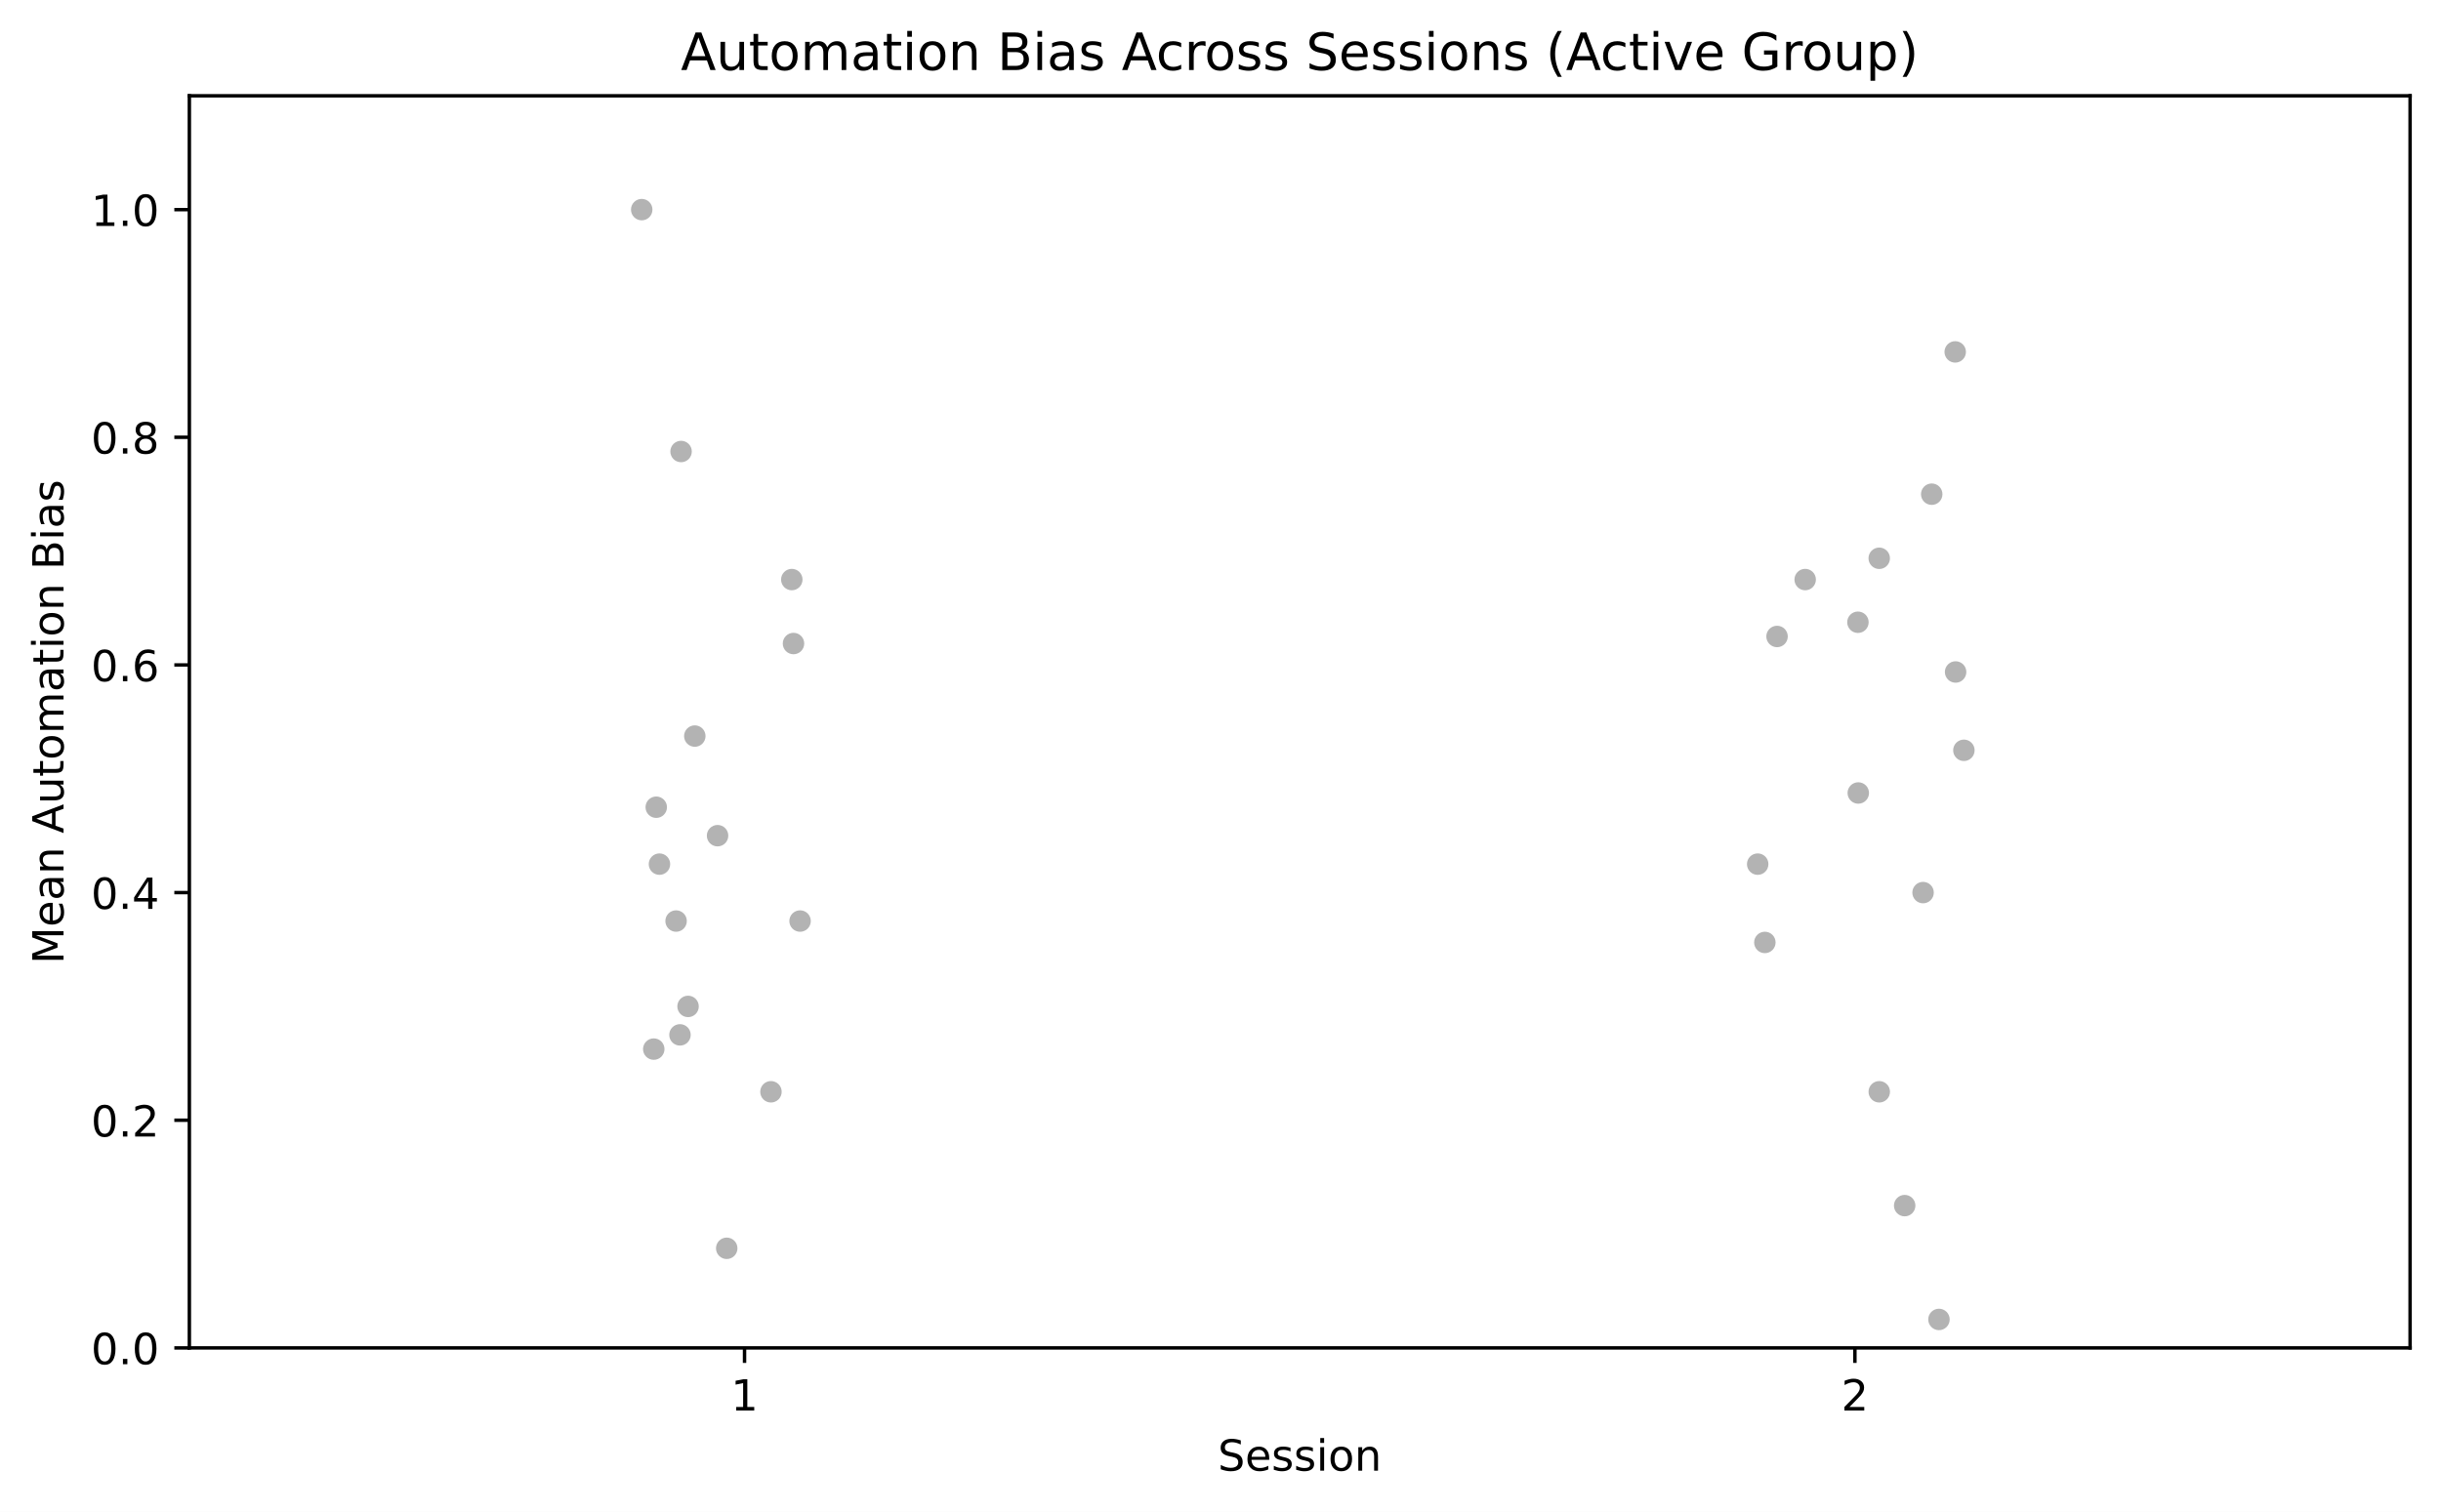
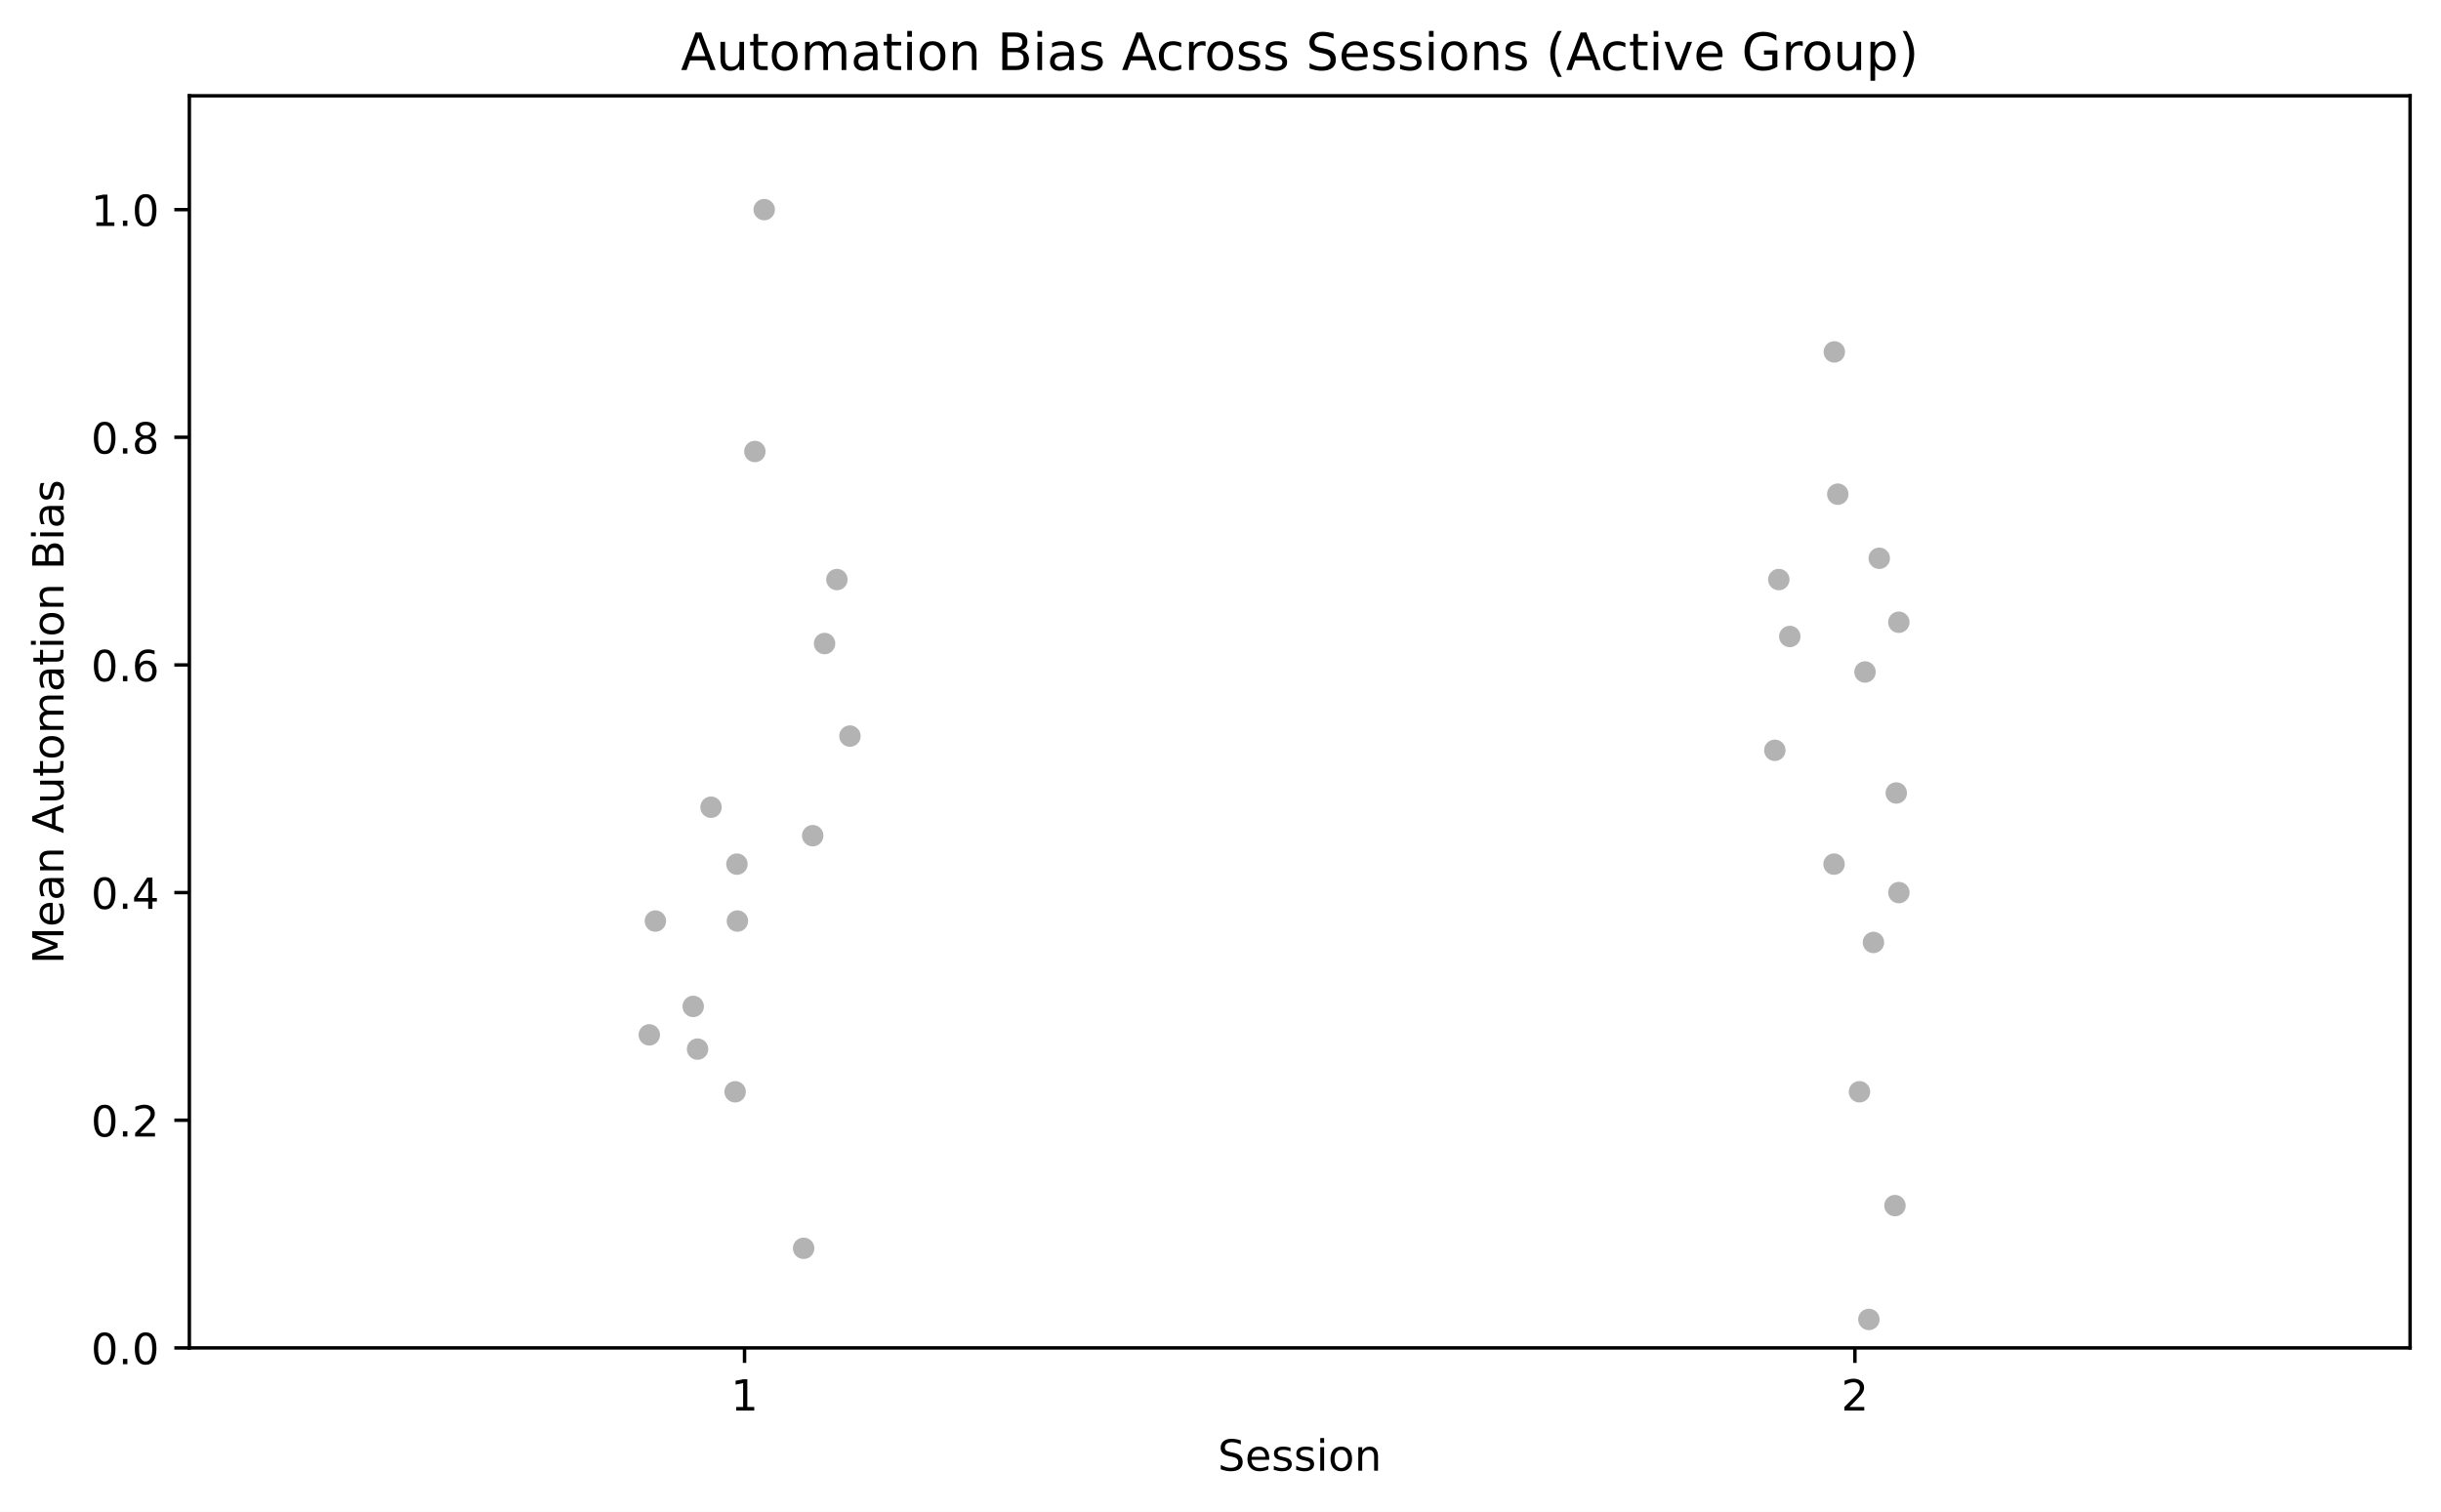
<svg xmlns="http://www.w3.org/2000/svg" xmlns:xlink="http://www.w3.org/1999/xlink" width="568.542pt" height="352.237pt" viewBox="0 0 568.542 352.237" version="1.1">
  <defs>
    <style type="text/css">*{stroke-linejoin: round; stroke-linecap: butt}</style>
  </defs>
  <g id="figure_1">
    <g id="patch_1">
      <path d="M 0 352.237  L 568.542 352.237  L 568.542 0  L 0 0  z " style="fill: #ffffff" />
    </g>
    <g id="axes_1">
      <g id="patch_2">
        <path d="M 44.104 314.036  L 561.342 314.036  L 561.342 22.318  L 44.104 22.318  z " style="fill: #ffffff" />
      </g>
      <g id="matplotlib.axis_1">
        <g id="xtick_1">
          <g id="line2d_1">
            <defs>
-               <path id="mccb408995d" d="M 0 0  L 0 3.5  " style="stroke: #000000; stroke-width: 0.8" />
+               <path id="m6ac993d439" d="M 0 0  L 0 3.5  " style="stroke: #000000; stroke-width: 0.8" />
            </defs>
            <g>
-               <use xlink:href="#mccb408995d" x="173.413" y="314.036" style="stroke: #000000; stroke-width: 0.8" />
+               <use xlink:href="#m6ac993d439" x="173.413" y="314.036" style="stroke: #000000; stroke-width: 0.8" />
            </g>
          </g>
          <g id="text_1">
            <g transform="translate(170.2321 328.6334) scale(0.1 -0.1)">
              <defs>
                <path id="DejaVuSans-14" d="M 794 531  L 1825 531  L 1825 4091  L 703 3866  L 703 4441  L 1819 4666  L 2450 4666  L 2450 531  L 3481 531  L 3481 0  L 794 0  L 794 531  z " transform="scale(0.015625)" />
              </defs>
              <use xlink:href="#DejaVuSans-14" />
            </g>
          </g>
        </g>
        <g id="xtick_2">
          <g id="line2d_2">
            <g>
-               <use xlink:href="#mccb408995d" x="432.032" y="314.036" style="stroke: #000000; stroke-width: 0.8" />
+               <use xlink:href="#m6ac993d439" x="432.032" y="314.036" style="stroke: #000000; stroke-width: 0.8" />
            </g>
          </g>
          <g id="text_2">
            <g transform="translate(428.8509 328.6334) scale(0.1 -0.1)">
              <defs>
                <path id="DejaVuSans-15" d="M 1228 531  L 3431 531  L 3431 0  L 469 0  L 469 531  Q 828 903 1448 1529  Q 2069 2156 2228 2338  Q 2531 2678 2651 2914  Q 2772 3150 2772 3378  Q 2772 3750 2511 3984  Q 2250 4219 1831 4219  Q 1534 4219 1204 4116  Q 875 4013 500 3803  L 500 4441  Q 881 4594 1212 4672  Q 1544 4750 1819 4750  Q 2544 4750 2975 4387  Q 3406 4025 3406 3419  Q 3406 3131 3298 2873  Q 3191 2616 2906 2266  Q 2828 2175 2409 1742  Q 1991 1309 1228 531  z " transform="scale(0.015625)" />
              </defs>
              <use xlink:href="#DejaVuSans-15" />
            </g>
          </g>
        </g>
        <g id="text_3">
          <g transform="translate(283.6454 342.6342) scale(0.1 -0.1)">
            <defs>
              <path id="DejaVuSans-36" d="M 3425 4513  L 3425 3897  Q 3066 4069 2747 4153  Q 2428 4238 2131 4238  Q 1616 4238 1336 4038  Q 1056 3838 1056 3469  Q 1056 3159 1242 3001  Q 1428 2844 1947 2747  L 2328 2669  Q 3034 2534 3370 2195  Q 3706 1856 3706 1288  Q 3706 609 3251 259  Q 2797 -91 1919 -91  Q 1588 -91 1214 -16  Q 841 59 441 206  L 441 856  Q 825 641 1194 531  Q 1563 422 1919 422  Q 2459 422 2753 634  Q 3047 847 3047 1241  Q 3047 1584 2836 1778  Q 2625 1972 2144 2069  L 1759 2144  Q 1053 2284 737 2584  Q 422 2884 422 3419  Q 422 4038 858 4394  Q 1294 4750 2059 4750  Q 2388 4750 2728 4690  Q 3069 4631 3425 4513  z " transform="scale(0.015625)" />
              <path id="DejaVuSans-48" d="M 3597 1894  L 3597 1613  L 953 1613  Q 991 1019 1311 708  Q 1631 397 2203 397  Q 2534 397 2845 478  Q 3156 559 3463 722  L 3463 178  Q 3153 47 2828 -22  Q 2503 -91 2169 -91  Q 1331 -91 842 396  Q 353 884 353 1716  Q 353 2575 817 3079  Q 1281 3584 2069 3584  Q 2775 3584 3186 3129  Q 3597 2675 3597 1894  z M 3022 2063  Q 3016 2534 2758 2815  Q 2500 3097 2075 3097  Q 1594 3097 1305 2825  Q 1016 2553 972 2059  L 3022 2063  z " transform="scale(0.015625)" />
              <path id="DejaVuSans-56" d="M 2834 3397  L 2834 2853  Q 2591 2978 2328 3040  Q 2066 3103 1784 3103  Q 1356 3103 1142 2972  Q 928 2841 928 2578  Q 928 2378 1081 2264  Q 1234 2150 1697 2047  L 1894 2003  Q 2506 1872 2764 1633  Q 3022 1394 3022 966  Q 3022 478 2636 193  Q 2250 -91 1575 -91  Q 1294 -91 989 -36  Q 684 19 347 128  L 347 722  Q 666 556 975 473  Q 1284 391 1588 391  Q 1994 391 2212 530  Q 2431 669 2431 922  Q 2431 1156 2273 1281  Q 2116 1406 1581 1522  L 1381 1569  Q 847 1681 609 1914  Q 372 2147 372 2553  Q 372 3047 722 3315  Q 1072 3584 1716 3584  Q 2034 3584 2315 3537  Q 2597 3491 2834 3397  z " transform="scale(0.015625)" />
              <path id="DejaVuSans-4c" d="M 603 3500  L 1178 3500  L 1178 0  L 603 0  L 603 3500  z M 603 4863  L 1178 4863  L 1178 4134  L 603 4134  L 603 4863  z " transform="scale(0.015625)" />
              <path id="DejaVuSans-52" d="M 1959 3097  Q 1497 3097 1228 2736  Q 959 2375 959 1747  Q 959 1119 1226 758  Q 1494 397 1959 397  Q 2419 397 2687 759  Q 2956 1122 2956 1747  Q 2956 2369 2687 2733  Q 2419 3097 1959 3097  z M 1959 3584  Q 2709 3584 3137 3096  Q 3566 2609 3566 1747  Q 3566 888 3137 398  Q 2709 -91 1959 -91  Q 1206 -91 779 398  Q 353 888 353 1747  Q 353 2609 779 3096  Q 1206 3584 1959 3584  z " transform="scale(0.015625)" />
              <path id="DejaVuSans-51" d="M 3513 2113  L 3513 0  L 2938 0  L 2938 2094  Q 2938 2591 2744 2837  Q 2550 3084 2163 3084  Q 1697 3084 1428 2787  Q 1159 2491 1159 1978  L 1159 0  L 581 0  L 581 3500  L 1159 3500  L 1159 2956  Q 1366 3272 1645 3428  Q 1925 3584 2291 3584  Q 2894 3584 3203 3211  Q 3513 2838 3513 2113  z " transform="scale(0.015625)" />
            </defs>
            <use xlink:href="#DejaVuSans-36" />
            <use xlink:href="#DejaVuSans-48" transform="translate(63.48438 0)" />
            <use xlink:href="#DejaVuSans-56" transform="translate(125.0156 0)" />
            <use xlink:href="#DejaVuSans-56" transform="translate(177.1094 0)" />
            <use xlink:href="#DejaVuSans-4c" transform="translate(229.2031 0)" />
            <use xlink:href="#DejaVuSans-52" transform="translate(256.9844 0)" />
            <use xlink:href="#DejaVuSans-51" transform="translate(318.1719 0)" />
          </g>
        </g>
      </g>
      <g id="matplotlib.axis_2">
        <g id="ytick_1">
          <g id="line2d_3">
            <defs>
-               <path id="m0bf0b226f0" d="M 0 0  L -3.5 0  " style="stroke: #000000; stroke-width: 0.8" />
+               <path id="md868c5c131" d="M 0 0  L -3.5 0  " style="stroke: #000000; stroke-width: 0.8" />
            </defs>
            <g>
-               <use xlink:href="#m0bf0b226f0" x="44.104" y="314.036" style="stroke: #000000; stroke-width: 0.8" />
+               <use xlink:href="#md868c5c131" x="44.104" y="314.036" style="stroke: #000000; stroke-width: 0.8" />
            </g>
          </g>
          <g id="text_4">
            <g transform="translate(21.20078 317.8346) scale(0.1 -0.1)">
              <defs>
                <path id="DejaVuSans-13" d="M 2034 4250  Q 1547 4250 1301 3770  Q 1056 3291 1056 2328  Q 1056 1369 1301 889  Q 1547 409 2034 409  Q 2525 409 2770 889  Q 3016 1369 3016 2328  Q 3016 3291 2770 3770  Q 2525 4250 2034 4250  z M 2034 4750  Q 2819 4750 3233 4129  Q 3647 3509 3647 2328  Q 3647 1150 3233 529  Q 2819 -91 2034 -91  Q 1250 -91 836 529  Q 422 1150 422 2328  Q 422 3509 836 4129  Q 1250 4750 2034 4750  z " transform="scale(0.015625)" />
                <path id="DejaVuSans-11" d="M 684 794  L 1344 794  L 1344 0  L 684 0  L 684 794  z " transform="scale(0.015625)" />
              </defs>
              <use xlink:href="#DejaVuSans-13" />
              <use xlink:href="#DejaVuSans-11" transform="translate(63.625 0)" />
              <use xlink:href="#DejaVuSans-13" transform="translate(95.40625 0)" />
            </g>
          </g>
        </g>
        <g id="ytick_2">
          <g id="line2d_4">
            <g>
-               <use xlink:href="#m0bf0b226f0" x="44.104" y="260.996" style="stroke: #000000; stroke-width: 0.8" />
+               <use xlink:href="#md868c5c131" x="44.104" y="260.996" style="stroke: #000000; stroke-width: 0.8" />
            </g>
          </g>
          <g id="text_5">
            <g transform="translate(21.20078 264.795) scale(0.1 -0.1)">
              <use xlink:href="#DejaVuSans-13" />
              <use xlink:href="#DejaVuSans-11" transform="translate(63.625 0)" />
              <use xlink:href="#DejaVuSans-15" transform="translate(95.40625 0)" />
            </g>
          </g>
        </g>
        <g id="ytick_3">
          <g id="line2d_5">
            <g>
-               <use xlink:href="#m0bf0b226f0" x="44.104" y="207.957" style="stroke: #000000; stroke-width: 0.8" />
+               <use xlink:href="#md868c5c131" x="44.104" y="207.957" style="stroke: #000000; stroke-width: 0.8" />
            </g>
          </g>
          <g id="text_6">
            <g transform="translate(21.20078 211.7555) scale(0.1 -0.1)">
              <defs>
                <path id="DejaVuSans-17" d="M 2419 4116  L 825 1625  L 2419 1625  L 2419 4116  z M 2253 4666  L 3047 4666  L 3047 1625  L 3713 1625  L 3713 1100  L 3047 1100  L 3047 0  L 2419 0  L 2419 1100  L 313 1100  L 313 1709  L 2253 4666  z " transform="scale(0.015625)" />
              </defs>
              <use xlink:href="#DejaVuSans-13" />
              <use xlink:href="#DejaVuSans-11" transform="translate(63.625 0)" />
              <use xlink:href="#DejaVuSans-17" transform="translate(95.40625 0)" />
            </g>
          </g>
        </g>
        <g id="ytick_4">
          <g id="line2d_6">
            <g>
-               <use xlink:href="#m0bf0b226f0" x="44.104" y="154.917" style="stroke: #000000; stroke-width: 0.8" />
+               <use xlink:href="#md868c5c131" x="44.104" y="154.917" style="stroke: #000000; stroke-width: 0.8" />
            </g>
          </g>
          <g id="text_7">
            <g transform="translate(21.20078 158.7159) scale(0.1 -0.1)">
              <defs>
                <path id="DejaVuSans-19" d="M 2113 2584  Q 1688 2584 1439 2293  Q 1191 2003 1191 1497  Q 1191 994 1439 701  Q 1688 409 2113 409  Q 2538 409 2786 701  Q 3034 994 3034 1497  Q 3034 2003 2786 2293  Q 2538 2584 2113 2584  z M 3366 4563  L 3366 3988  Q 3128 4100 2886 4159  Q 2644 4219 2406 4219  Q 1781 4219 1451 3797  Q 1122 3375 1075 2522  Q 1259 2794 1537 2939  Q 1816 3084 2150 3084  Q 2853 3084 3261 2657  Q 3669 2231 3669 1497  Q 3669 778 3244 343  Q 2819 -91 2113 -91  Q 1303 -91 875 529  Q 447 1150 447 2328  Q 447 3434 972 4092  Q 1497 4750 2381 4750  Q 2619 4750 2861 4703  Q 3103 4656 3366 4563  z " transform="scale(0.015625)" />
              </defs>
              <use xlink:href="#DejaVuSans-13" />
              <use xlink:href="#DejaVuSans-11" transform="translate(63.625 0)" />
              <use xlink:href="#DejaVuSans-19" transform="translate(95.40625 0)" />
            </g>
          </g>
        </g>
        <g id="ytick_5">
          <g id="line2d_7">
            <g>
-               <use xlink:href="#m0bf0b226f0" x="44.104" y="101.877" style="stroke: #000000; stroke-width: 0.8" />
+               <use xlink:href="#md868c5c131" x="44.104" y="101.877" style="stroke: #000000; stroke-width: 0.8" />
            </g>
          </g>
          <g id="text_8">
            <g transform="translate(21.20078 105.6763) scale(0.1 -0.1)">
              <defs>
                <path id="DejaVuSans-1b" d="M 2034 2216  Q 1584 2216 1326 1975  Q 1069 1734 1069 1313  Q 1069 891 1326 650  Q 1584 409 2034 409  Q 2484 409 2743 651  Q 3003 894 3003 1313  Q 3003 1734 2745 1975  Q 2488 2216 2034 2216  z M 1403 2484  Q 997 2584 770 2862  Q 544 3141 544 3541  Q 544 4100 942 4425  Q 1341 4750 2034 4750  Q 2731 4750 3128 4425  Q 3525 4100 3525 3541  Q 3525 3141 3298 2862  Q 3072 2584 2669 2484  Q 3125 2378 3379 2068  Q 3634 1759 3634 1313  Q 3634 634 3220 271  Q 2806 -91 2034 -91  Q 1263 -91 848 271  Q 434 634 434 1313  Q 434 1759 690 2068  Q 947 2378 1403 2484  z M 1172 3481  Q 1172 3119 1398 2916  Q 1625 2713 2034 2713  Q 2441 2713 2670 2916  Q 2900 3119 2900 3481  Q 2900 3844 2670 4047  Q 2441 4250 2034 4250  Q 1625 4250 1398 4047  Q 1172 3844 1172 3481  z " transform="scale(0.015625)" />
              </defs>
              <use xlink:href="#DejaVuSans-13" />
              <use xlink:href="#DejaVuSans-11" transform="translate(63.625 0)" />
              <use xlink:href="#DejaVuSans-1b" transform="translate(95.40625 0)" />
            </g>
          </g>
        </g>
        <g id="ytick_6">
          <g id="line2d_8">
            <g>
-               <use xlink:href="#m0bf0b226f0" x="44.104" y="48.838" style="stroke: #000000; stroke-width: 0.8" />
+               <use xlink:href="#md868c5c131" x="44.104" y="48.838" style="stroke: #000000; stroke-width: 0.8" />
            </g>
          </g>
          <g id="text_9">
            <g transform="translate(21.20078 52.63674) scale(0.1 -0.1)">
              <use xlink:href="#DejaVuSans-14" />
              <use xlink:href="#DejaVuSans-11" transform="translate(63.625 0)" />
              <use xlink:href="#DejaVuSans-13" transform="translate(95.40625 0)" />
            </g>
          </g>
        </g>
        <g id="text_10">
          <g transform="translate(14.79844 224.5871) rotate(-90) scale(0.1 -0.1)">
            <defs>
              <path id="DejaVuSans-30" d="M 628 4666  L 1569 4666  L 2759 1491  L 3956 4666  L 4897 4666  L 4897 0  L 4281 0  L 4281 4097  L 3078 897  L 2444 897  L 1241 4097  L 1241 0  L 628 0  L 628 4666  z " transform="scale(0.015625)" />
              <path id="DejaVuSans-44" d="M 2194 1759  Q 1497 1759 1228 1600  Q 959 1441 959 1056  Q 959 750 1161 570  Q 1363 391 1709 391  Q 2188 391 2477 730  Q 2766 1069 2766 1631  L 2766 1759  L 2194 1759  z M 3341 1997  L 3341 0  L 2766 0  L 2766 531  Q 2569 213 2275 61  Q 1981 -91 1556 -91  Q 1019 -91 701 211  Q 384 513 384 1019  Q 384 1609 779 1909  Q 1175 2209 1959 2209  L 2766 2209  L 2766 2266  Q 2766 2663 2505 2880  Q 2244 3097 1772 3097  Q 1472 3097 1187 3025  Q 903 2953 641 2809  L 641 3341  Q 956 3463 1253 3523  Q 1550 3584 1831 3584  Q 2591 3584 2966 3190  Q 3341 2797 3341 1997  z " transform="scale(0.015625)" />
              <path id="DejaVuSans-3" transform="scale(0.015625)" />
              <path id="DejaVuSans-24" d="M 2188 4044  L 1331 1722  L 3047 1722  L 2188 4044  z M 1831 4666  L 2547 4666  L 4325 0  L 3669 0  L 3244 1197  L 1141 1197  L 716 0  L 50 0  L 1831 4666  z " transform="scale(0.015625)" />
              <path id="DejaVuSans-58" d="M 544 1381  L 544 3500  L 1119 3500  L 1119 1403  Q 1119 906 1312 657  Q 1506 409 1894 409  Q 2359 409 2629 706  Q 2900 1003 2900 1516  L 2900 3500  L 3475 3500  L 3475 0  L 2900 0  L 2900 538  Q 2691 219 2414 64  Q 2138 -91 1772 -91  Q 1169 -91 856 284  Q 544 659 544 1381  z M 1991 3584  L 1991 3584  z " transform="scale(0.015625)" />
              <path id="DejaVuSans-57" d="M 1172 4494  L 1172 3500  L 2356 3500  L 2356 3053  L 1172 3053  L 1172 1153  Q 1172 725 1289 603  Q 1406 481 1766 481  L 2356 481  L 2356 0  L 1766 0  Q 1100 0 847 248  Q 594 497 594 1153  L 594 3053  L 172 3053  L 172 3500  L 594 3500  L 594 4494  L 1172 4494  z " transform="scale(0.015625)" />
              <path id="DejaVuSans-50" d="M 3328 2828  Q 3544 3216 3844 3400  Q 4144 3584 4550 3584  Q 5097 3584 5394 3201  Q 5691 2819 5691 2113  L 5691 0  L 5113 0  L 5113 2094  Q 5113 2597 4934 2840  Q 4756 3084 4391 3084  Q 3944 3084 3684 2787  Q 3425 2491 3425 1978  L 3425 0  L 2847 0  L 2847 2094  Q 2847 2600 2669 2842  Q 2491 3084 2119 3084  Q 1678 3084 1418 2786  Q 1159 2488 1159 1978  L 1159 0  L 581 0  L 581 3500  L 1159 3500  L 1159 2956  Q 1356 3278 1631 3431  Q 1906 3584 2284 3584  Q 2666 3584 2933 3390  Q 3200 3197 3328 2828  z " transform="scale(0.015625)" />
              <path id="DejaVuSans-25" d="M 1259 2228  L 1259 519  L 2272 519  Q 2781 519 3026 730  Q 3272 941 3272 1375  Q 3272 1813 3026 2020  Q 2781 2228 2272 2228  L 1259 2228  z M 1259 4147  L 1259 2741  L 2194 2741  Q 2656 2741 2882 2914  Q 3109 3088 3109 3444  Q 3109 3797 2882 3972  Q 2656 4147 2194 4147  L 1259 4147  z M 628 4666  L 2241 4666  Q 2963 4666 3353 4366  Q 3744 4066 3744 3513  Q 3744 3084 3544 2831  Q 3344 2578 2956 2516  Q 3422 2416 3680 2098  Q 3938 1781 3938 1306  Q 3938 681 3513 340  Q 3088 0 2303 0  L 628 0  L 628 4666  z " transform="scale(0.015625)" />
            </defs>
            <use xlink:href="#DejaVuSans-30" />
            <use xlink:href="#DejaVuSans-48" transform="translate(86.28125 0)" />
            <use xlink:href="#DejaVuSans-44" transform="translate(147.8125 0)" />
            <use xlink:href="#DejaVuSans-51" transform="translate(209.0938 0)" />
            <use xlink:href="#DejaVuSans-3" transform="translate(272.4688 0)" />
            <use xlink:href="#DejaVuSans-24" transform="translate(304.25 0)" />
            <use xlink:href="#DejaVuSans-58" transform="translate(372.6562 0)" />
            <use xlink:href="#DejaVuSans-57" transform="translate(436.0312 0)" />
            <use xlink:href="#DejaVuSans-52" transform="translate(475.2344 0)" />
            <use xlink:href="#DejaVuSans-50" transform="translate(536.4219 0)" />
            <use xlink:href="#DejaVuSans-44" transform="translate(633.8281 0)" />
            <use xlink:href="#DejaVuSans-57" transform="translate(695.1094 0)" />
            <use xlink:href="#DejaVuSans-4c" transform="translate(734.3125 0)" />
            <use xlink:href="#DejaVuSans-52" transform="translate(762.0938 0)" />
            <use xlink:href="#DejaVuSans-51" transform="translate(823.2812 0)" />
            <use xlink:href="#DejaVuSans-3" transform="translate(886.6562 0)" />
            <use xlink:href="#DejaVuSans-25" transform="translate(918.4375 0)" />
            <use xlink:href="#DejaVuSans-4c" transform="translate(987.0469 0)" />
            <use xlink:href="#DejaVuSans-44" transform="translate(1014.828 0)" />
            <use xlink:href="#DejaVuSans-56" transform="translate(1076.109 0)" />
          </g>
        </g>
      </g>
      <g id="patch_3">
        <path d="M 44.104 314.036  L 44.104 22.318  " style="fill: none; stroke: #000000; stroke-width: 0.8; stroke-linejoin: miter; stroke-linecap: square" />
      </g>
      <g id="patch_4">
        <path d="M 561.342 314.036  L 561.342 22.318  " style="fill: none; stroke: #000000; stroke-width: 0.8; stroke-linejoin: miter; stroke-linecap: square" />
      </g>
      <g id="patch_5">
        <path d="M 44.104 314.036  L 561.342 314.036  " style="fill: none; stroke: #000000; stroke-width: 0.8; stroke-linejoin: miter; stroke-linecap: square" />
      </g>
      <g id="patch_6">
        <path d="M 44.104 22.318  L 561.342 22.318  " style="fill: none; stroke: #000000; stroke-width: 0.8; stroke-linejoin: miter; stroke-linecap: square" />
      </g>
      <g id="PathCollection_1">
        <defs>
-           <path id="m520f16ffe3" d="M 0 2.5  C 0.663 2.5 1.299 2.237 1.768 1.768  C 2.237 1.299 2.5 0.663 2.5 0  C 2.5 -0.663 2.237 -1.299 1.768 -1.768  C 1.299 -2.237 0.663 -2.5 0 -2.5  C -0.663 -2.5 -1.299 -2.237 -1.768 -1.768  C -2.237 -1.299 -2.5 -0.663 -2.5 0  C -2.5 0.663 -2.237 1.299 -1.768 1.768  C -1.299 2.237 -0.663 2.5 0 2.5  z " />
+           <path id="me5fdef4984" d="M 0 2.5  C 0.663 2.5 1.299 2.237 1.768 1.768  C 2.237 1.299 2.5 0.663 2.5 0  C 2.5 -0.663 2.237 -1.299 1.768 -1.768  C 1.299 -2.237 0.663 -2.5 0 -2.5  C -0.663 -2.5 -1.299 -2.237 -1.768 -1.768  C -2.237 -1.299 -2.5 -0.663 -2.5 0  C -2.5 0.663 -2.237 1.299 -1.768 1.768  C -1.299 2.237 -0.663 2.5 0 2.5  z " />
        </defs>
-         <g clip-path="url(#p115db76276)">
-           <use xlink:href="#m520f16ffe3" x="179.566" y="254.366" style="fill-opacity: 0.3" />
-           <use xlink:href="#m520f16ffe3" x="184.421" y="135.027" style="fill-opacity: 0.3" />
-           <use xlink:href="#m520f16ffe3" x="160.257" y="234.476" style="fill-opacity: 0.3" />
-           <use xlink:href="#m520f16ffe3" x="169.264" y="290.831" style="fill-opacity: 0.3" />
-           <use xlink:href="#m520f16ffe3" x="152.269" y="244.421" style="fill-opacity: 0.3" />
-           <use xlink:href="#m520f16ffe3" x="186.347" y="214.587" style="fill-opacity: 0.3" />
-           <use xlink:href="#m520f16ffe3" x="184.816" y="149.931" style="fill-opacity: 0.3" />
-           <use xlink:href="#m520f16ffe3" x="153.596" y="201.327" style="fill-opacity: 0.3" />
-           <use xlink:href="#m520f16ffe3" x="158.63" y="105.192" style="fill-opacity: 0.3" />
-           <use xlink:href="#m520f16ffe3" x="149.464" y="48.838" style="fill-opacity: 0.3" />
-           <use xlink:href="#m520f16ffe3" x="167.129" y="194.697" style="fill-opacity: 0.3" />
-           <use xlink:href="#m520f16ffe3" x="161.829" y="171.492" style="fill-opacity: 0.3" />
-           <use xlink:href="#m520f16ffe3" x="157.469" y="214.587" style="fill-opacity: 0.3" />
-           <use xlink:href="#m520f16ffe3" x="158.375" y="241.106" style="fill-opacity: 0.3" />
-           <use xlink:href="#m520f16ffe3" x="152.85" y="188.067" style="fill-opacity: 0.3" />
+         <g clip-path="url(#p137165abcf)">
+           <use xlink:href="#me5fdef4984" x="171.224" y="254.366" style="fill-opacity: 0.3" />
+           <use xlink:href="#me5fdef4984" x="194.926" y="135.027" style="fill-opacity: 0.3" />
+           <use xlink:href="#me5fdef4984" x="161.456" y="234.476" style="fill-opacity: 0.3" />
+           <use xlink:href="#me5fdef4984" x="187.176" y="290.831" style="fill-opacity: 0.3" />
+           <use xlink:href="#me5fdef4984" x="162.47" y="244.421" style="fill-opacity: 0.3" />
+           <use xlink:href="#me5fdef4984" x="152.647" y="214.587" style="fill-opacity: 0.3" />
+           <use xlink:href="#me5fdef4984" x="192.055" y="149.931" style="fill-opacity: 0.3" />
+           <use xlink:href="#me5fdef4984" x="171.643" y="201.327" style="fill-opacity: 0.3" />
+           <use xlink:href="#me5fdef4984" x="175.817" y="105.192" style="fill-opacity: 0.3" />
+           <use xlink:href="#me5fdef4984" x="177.995" y="48.838" style="fill-opacity: 0.3" />
+           <use xlink:href="#me5fdef4984" x="189.289" y="194.697" style="fill-opacity: 0.3" />
+           <use xlink:href="#me5fdef4984" x="197.96" y="171.492" style="fill-opacity: 0.3" />
+           <use xlink:href="#me5fdef4984" x="171.75" y="214.587" style="fill-opacity: 0.3" />
+           <use xlink:href="#me5fdef4984" x="151.229" y="241.106" style="fill-opacity: 0.3" />
+           <use xlink:href="#me5fdef4984" x="165.611" y="188.067" style="fill-opacity: 0.3" />
        </g>
      </g>
      <g id="PathCollection_2">
-         <g clip-path="url(#p115db76276)">
-           <use xlink:href="#m520f16ffe3" x="437.706" y="254.366" style="fill-opacity: 0.3" />
-           <use xlink:href="#m520f16ffe3" x="449.924" y="115.137" style="fill-opacity: 0.3" />
-           <use xlink:href="#m520f16ffe3" x="409.389" y="201.327" style="fill-opacity: 0.3" />
-           <use xlink:href="#m520f16ffe3" x="451.612" y="307.406" style="fill-opacity: 0.3" />
-           <use xlink:href="#m520f16ffe3" x="437.697" y="130.068" style="fill-opacity: 0.3" />
-           <use xlink:href="#m520f16ffe3" x="432.817" y="184.752" style="fill-opacity: 0.3" />
-           <use xlink:href="#m520f16ffe3" x="443.623" y="280.886" style="fill-opacity: 0.3" />
-           <use xlink:href="#m520f16ffe3" x="455.394" y="81.988" style="fill-opacity: 0.3" />
-           <use xlink:href="#m520f16ffe3" x="432.737" y="144.972" style="fill-opacity: 0.3" />
-           <use xlink:href="#m520f16ffe3" x="413.898" y="148.287" style="fill-opacity: 0.3" />
-           <use xlink:href="#m520f16ffe3" x="455.487" y="156.561" style="fill-opacity: 0.3" />
-           <use xlink:href="#m520f16ffe3" x="420.451" y="135.027" style="fill-opacity: 0.3" />
-           <use xlink:href="#m520f16ffe3" x="447.909" y="207.957" style="fill-opacity: 0.3" />
-           <use xlink:href="#m520f16ffe3" x="457.416" y="174.807" style="fill-opacity: 0.3" />
-           <use xlink:href="#m520f16ffe3" x="411.059" y="219.572" style="fill-opacity: 0.3" />
+         <g clip-path="url(#p137165abcf)">
+           <use xlink:href="#me5fdef4984" x="433.097" y="254.366" style="fill-opacity: 0.3" />
+           <use xlink:href="#me5fdef4984" x="428.044" y="115.137" style="fill-opacity: 0.3" />
+           <use xlink:href="#me5fdef4984" x="427.171" y="201.327" style="fill-opacity: 0.3" />
+           <use xlink:href="#me5fdef4984" x="435.288" y="307.406" style="fill-opacity: 0.3" />
+           <use xlink:href="#me5fdef4984" x="437.702" y="130.068" style="fill-opacity: 0.3" />
+           <use xlink:href="#me5fdef4984" x="441.669" y="184.752" style="fill-opacity: 0.3" />
+           <use xlink:href="#me5fdef4984" x="441.364" y="280.886" style="fill-opacity: 0.3" />
+           <use xlink:href="#me5fdef4984" x="427.239" y="81.988" style="fill-opacity: 0.3" />
+           <use xlink:href="#me5fdef4984" x="442.264" y="144.972" style="fill-opacity: 0.3" />
+           <use xlink:href="#me5fdef4984" x="416.871" y="148.287" style="fill-opacity: 0.3" />
+           <use xlink:href="#me5fdef4984" x="434.389" y="156.561" style="fill-opacity: 0.3" />
+           <use xlink:href="#me5fdef4984" x="414.306" y="135.027" style="fill-opacity: 0.3" />
+           <use xlink:href="#me5fdef4984" x="442.274" y="207.957" style="fill-opacity: 0.3" />
+           <use xlink:href="#me5fdef4984" x="413.382" y="174.807" style="fill-opacity: 0.3" />
+           <use xlink:href="#me5fdef4984" x="436.353" y="219.572" style="fill-opacity: 0.3" />
        </g>
      </g>
      <g id="text_11">
        <g transform="translate(158.5755 16.31812) scale(0.12 -0.12)">
          <defs>
            <path id="DejaVuSans-46" d="M 3122 3366  L 3122 2828  Q 2878 2963 2633 3030  Q 2388 3097 2138 3097  Q 1578 3097 1268 2742  Q 959 2388 959 1747  Q 959 1106 1268 751  Q 1578 397 2138 397  Q 2388 397 2633 464  Q 2878 531 3122 666  L 3122 134  Q 2881 22 2623 -34  Q 2366 -91 2075 -91  Q 1284 -91 818 406  Q 353 903 353 1747  Q 353 2603 823 3093  Q 1294 3584 2113 3584  Q 2378 3584 2631 3529  Q 2884 3475 3122 3366  z " transform="scale(0.015625)" />
            <path id="DejaVuSans-55" d="M 2631 2963  Q 2534 3019 2420 3045  Q 2306 3072 2169 3072  Q 1681 3072 1420 2755  Q 1159 2438 1159 1844  L 1159 0  L 581 0  L 581 3500  L 1159 3500  L 1159 2956  Q 1341 3275 1631 3429  Q 1922 3584 2338 3584  Q 2397 3584 2469 3576  Q 2541 3569 2628 3553  L 2631 2963  z " transform="scale(0.015625)" />
            <path id="DejaVuSans-b" d="M 1984 4856  Q 1566 4138 1362 3434  Q 1159 2731 1159 2009  Q 1159 1288 1364 580  Q 1569 -128 1984 -844  L 1484 -844  Q 1016 -109 783 600  Q 550 1309 550 2009  Q 550 2706 781 3412  Q 1013 4119 1484 4856  L 1984 4856  z " transform="scale(0.015625)" />
            <path id="DejaVuSans-59" d="M 191 3500  L 800 3500  L 1894 563  L 2988 3500  L 3597 3500  L 2284 0  L 1503 0  L 191 3500  z " transform="scale(0.015625)" />
            <path id="DejaVuSans-2a" d="M 3809 666  L 3809 1919  L 2778 1919  L 2778 2438  L 4434 2438  L 4434 434  Q 4069 175 3628 42  Q 3188 -91 2688 -91  Q 1594 -91 976 548  Q 359 1188 359 2328  Q 359 3472 976 4111  Q 1594 4750 2688 4750  Q 3144 4750 3555 4637  Q 3966 4525 4313 4306  L 4313 3634  Q 3963 3931 3569 4081  Q 3175 4231 2741 4231  Q 1884 4231 1454 3753  Q 1025 3275 1025 2328  Q 1025 1384 1454 906  Q 1884 428 2741 428  Q 3075 428 3337 486  Q 3600 544 3809 666  z " transform="scale(0.015625)" />
            <path id="DejaVuSans-53" d="M 1159 525  L 1159 -1331  L 581 -1331  L 581 3500  L 1159 3500  L 1159 2969  Q 1341 3281 1617 3432  Q 1894 3584 2278 3584  Q 2916 3584 3314 3078  Q 3713 2572 3713 1747  Q 3713 922 3314 415  Q 2916 -91 2278 -91  Q 1894 -91 1617 61  Q 1341 213 1159 525  z M 3116 1747  Q 3116 2381 2855 2742  Q 2594 3103 2138 3103  Q 1681 3103 1420 2742  Q 1159 2381 1159 1747  Q 1159 1113 1420 752  Q 1681 391 2138 391  Q 2594 391 2855 752  Q 3116 1113 3116 1747  z " transform="scale(0.015625)" />
            <path id="DejaVuSans-c" d="M 513 4856  L 1013 4856  Q 1481 4119 1714 3412  Q 1947 2706 1947 2009  Q 1947 1309 1714 600  Q 1481 -109 1013 -844  L 513 -844  Q 928 -128 1133 580  Q 1338 1288 1338 2009  Q 1338 2731 1133 3434  Q 928 4138 513 4856  z " transform="scale(0.015625)" />
          </defs>
          <use xlink:href="#DejaVuSans-24" />
          <use xlink:href="#DejaVuSans-58" transform="translate(68.40625 0)" />
          <use xlink:href="#DejaVuSans-57" transform="translate(131.7812 0)" />
          <use xlink:href="#DejaVuSans-52" transform="translate(170.9844 0)" />
          <use xlink:href="#DejaVuSans-50" transform="translate(232.1719 0)" />
          <use xlink:href="#DejaVuSans-44" transform="translate(329.5781 0)" />
          <use xlink:href="#DejaVuSans-57" transform="translate(390.8594 0)" />
          <use xlink:href="#DejaVuSans-4c" transform="translate(430.0625 0)" />
          <use xlink:href="#DejaVuSans-52" transform="translate(457.8438 0)" />
          <use xlink:href="#DejaVuSans-51" transform="translate(519.0312 0)" />
          <use xlink:href="#DejaVuSans-3" transform="translate(582.4062 0)" />
          <use xlink:href="#DejaVuSans-25" transform="translate(614.1875 0)" />
          <use xlink:href="#DejaVuSans-4c" transform="translate(682.7969 0)" />
          <use xlink:href="#DejaVuSans-44" transform="translate(710.5781 0)" />
          <use xlink:href="#DejaVuSans-56" transform="translate(771.8594 0)" />
          <use xlink:href="#DejaVuSans-3" transform="translate(823.9531 0)" />
          <use xlink:href="#DejaVuSans-24" transform="translate(855.7344 0)" />
          <use xlink:href="#DejaVuSans-46" transform="translate(922.3906 0)" />
          <use xlink:href="#DejaVuSans-55" transform="translate(977.375 0)" />
          <use xlink:href="#DejaVuSans-52" transform="translate(1016.281 0)" />
          <use xlink:href="#DejaVuSans-56" transform="translate(1077.469 0)" />
          <use xlink:href="#DejaVuSans-56" transform="translate(1129.562 0)" />
          <use xlink:href="#DejaVuSans-3" transform="translate(1181.656 0)" />
          <use xlink:href="#DejaVuSans-36" transform="translate(1213.438 0)" />
          <use xlink:href="#DejaVuSans-48" transform="translate(1276.922 0)" />
          <use xlink:href="#DejaVuSans-56" transform="translate(1338.453 0)" />
          <use xlink:href="#DejaVuSans-56" transform="translate(1390.547 0)" />
          <use xlink:href="#DejaVuSans-4c" transform="translate(1442.641 0)" />
          <use xlink:href="#DejaVuSans-52" transform="translate(1470.422 0)" />
          <use xlink:href="#DejaVuSans-51" transform="translate(1531.609 0)" />
          <use xlink:href="#DejaVuSans-56" transform="translate(1594.984 0)" />
          <use xlink:href="#DejaVuSans-3" transform="translate(1647.078 0)" />
          <use xlink:href="#DejaVuSans-b" transform="translate(1678.859 0)" />
          <use xlink:href="#DejaVuSans-24" transform="translate(1717.875 0)" />
          <use xlink:href="#DejaVuSans-46" transform="translate(1784.531 0)" />
          <use xlink:href="#DejaVuSans-57" transform="translate(1839.516 0)" />
          <use xlink:href="#DejaVuSans-4c" transform="translate(1878.719 0)" />
          <use xlink:href="#DejaVuSans-59" transform="translate(1906.5 0)" />
          <use xlink:href="#DejaVuSans-48" transform="translate(1965.688 0)" />
          <use xlink:href="#DejaVuSans-3" transform="translate(2027.219 0)" />
          <use xlink:href="#DejaVuSans-2a" transform="translate(2059 0)" />
          <use xlink:href="#DejaVuSans-55" transform="translate(2136.484 0)" />
          <use xlink:href="#DejaVuSans-52" transform="translate(2175.391 0)" />
          <use xlink:href="#DejaVuSans-58" transform="translate(2236.578 0)" />
          <use xlink:href="#DejaVuSans-53" transform="translate(2299.953 0)" />
          <use xlink:href="#DejaVuSans-c" transform="translate(2363.438 0)" />
        </g>
      </g>
    </g>
  </g>
  <defs>
-     <clipPath id="p115db76276">
+     <clipPath id="p137165abcf">
      <rect x="44.104" y="22.318" width="517.238" height="291.718" />
    </clipPath>
  </defs>
</svg>
